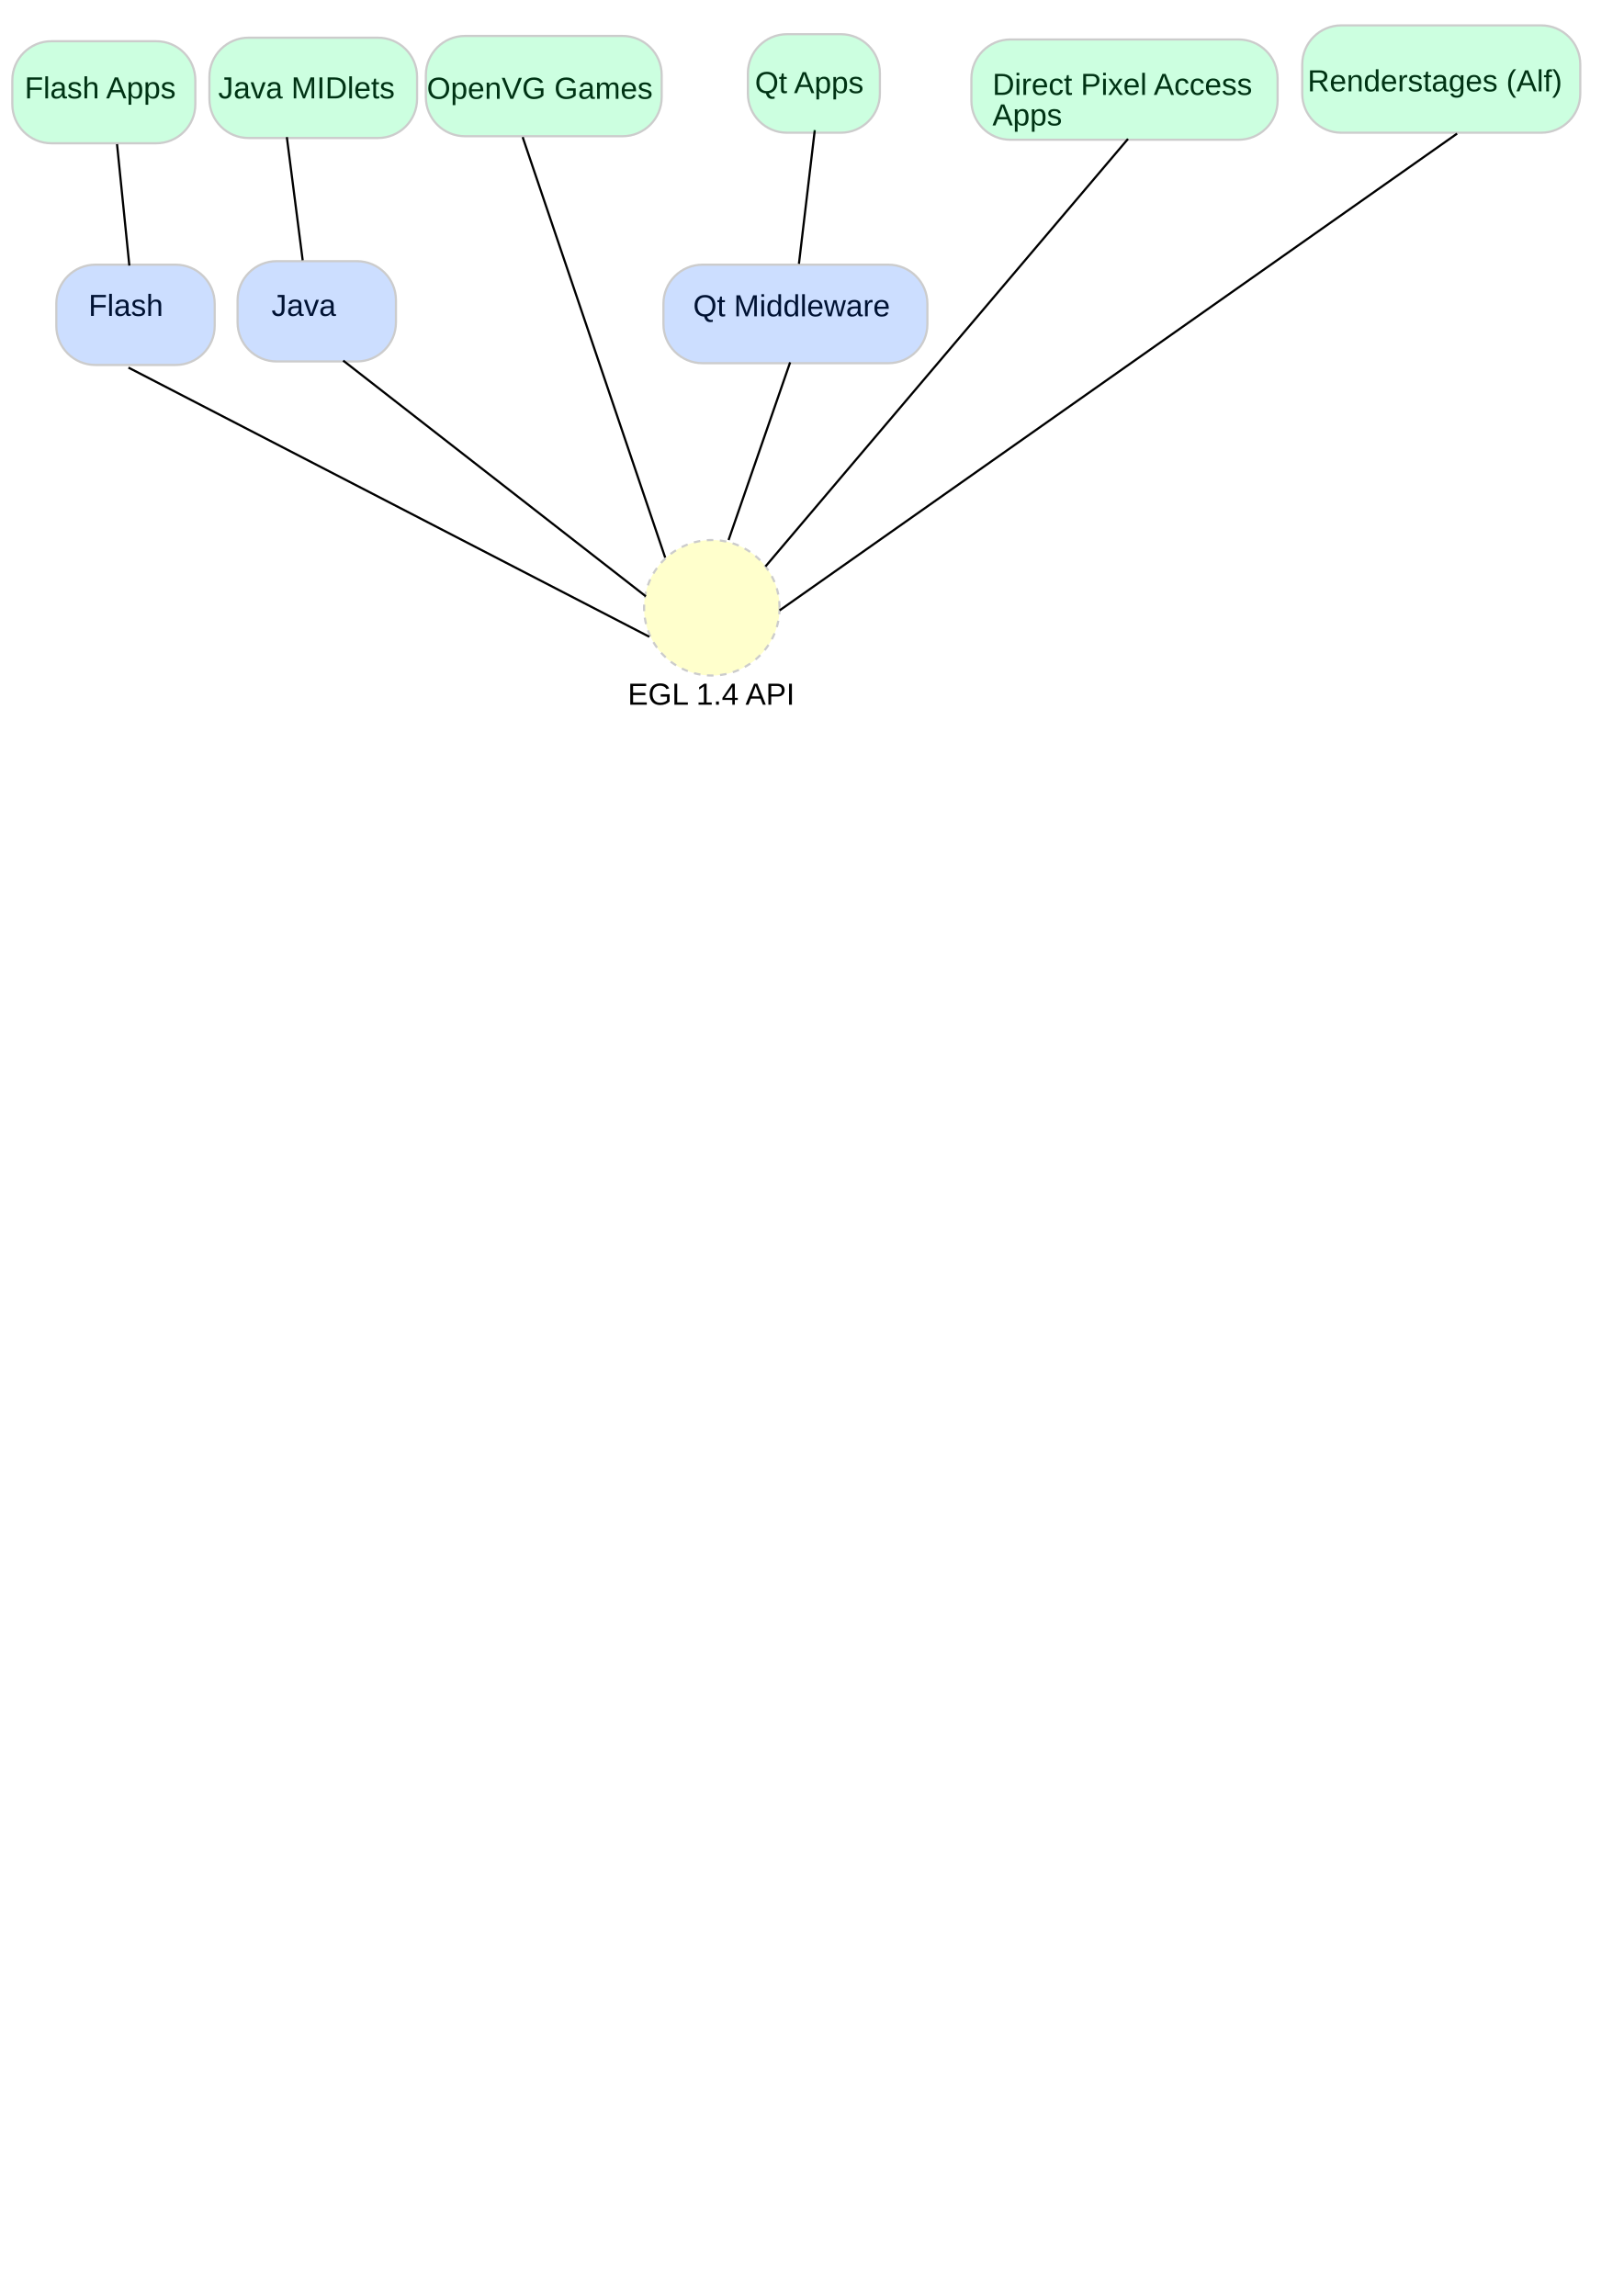
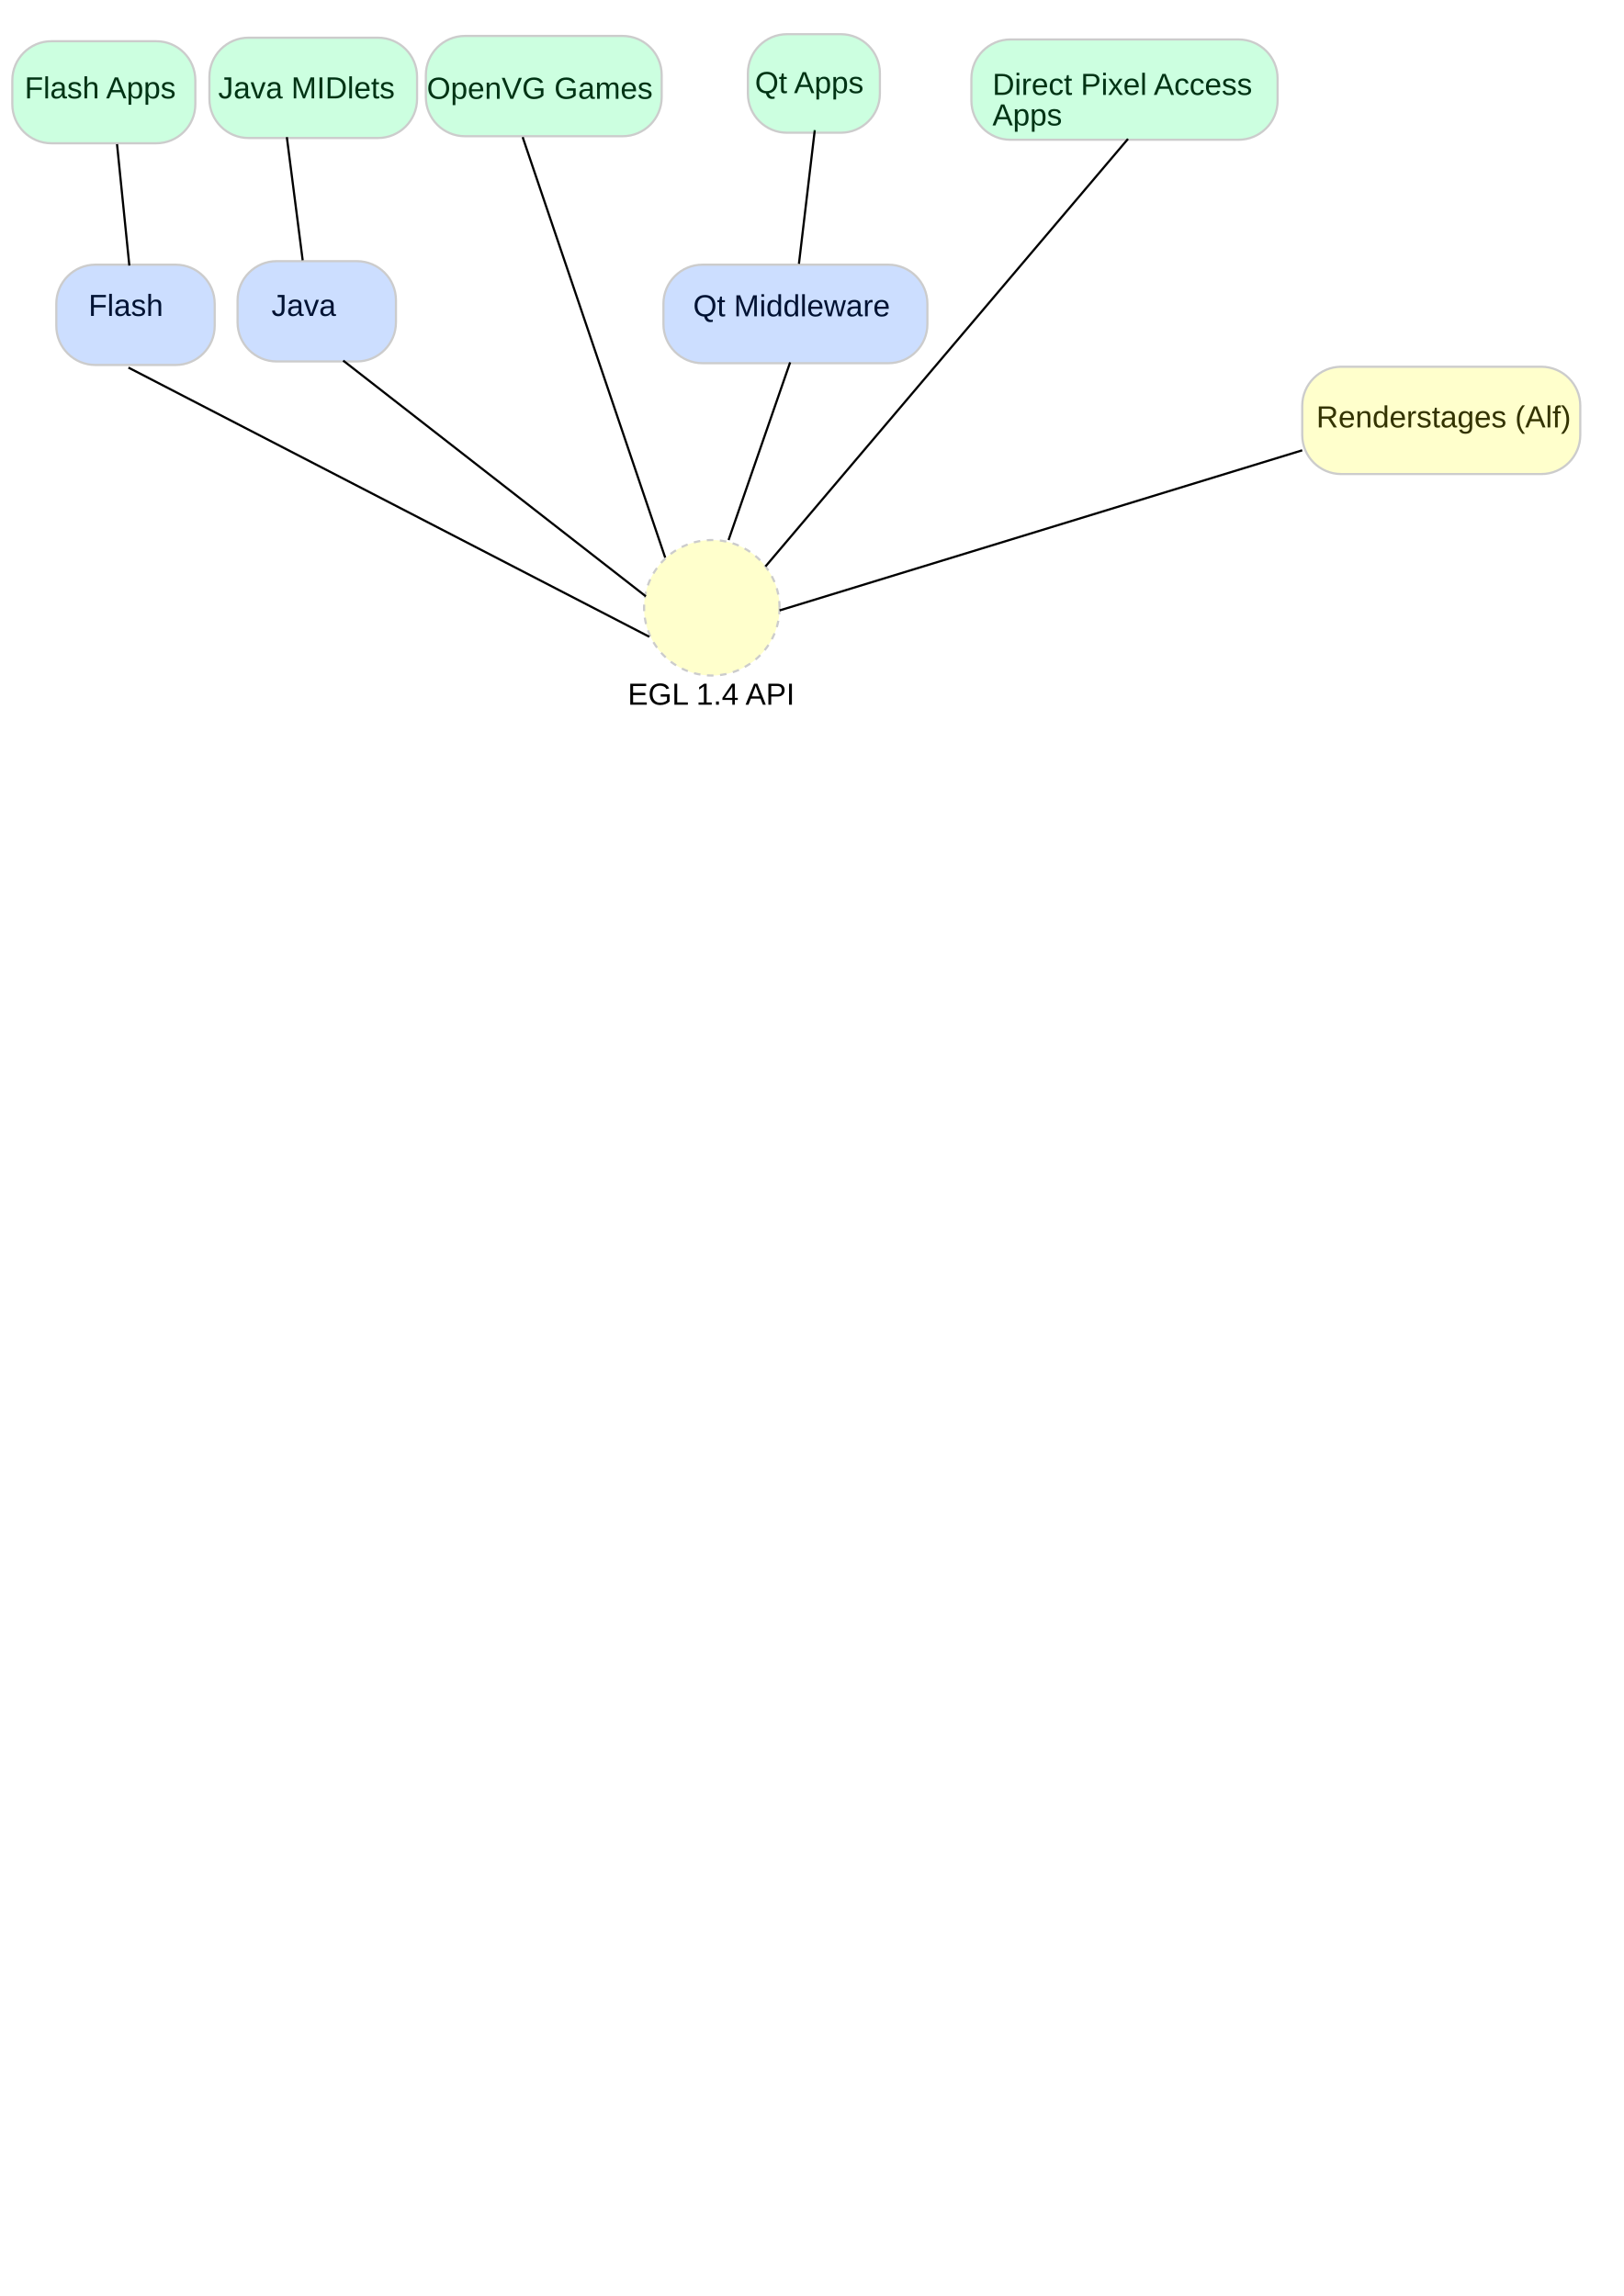
<svg xmlns="http://www.w3.org/2000/svg" width="744.094" height="1052.362" id="svg2921">
  <defs id="defs2923">
    </defs>
  <g id="layer1">
    <text xml:space="preserve" style="font-size:14px;font-style:normal;font-variant:normal;font-weight:normal;font-stretch:normal;text-indent:0;text-align:start;text-decoration:none;line-height:100%;letter-spacing:normal;word-spacing:normal;text-transform:none;direction:ltr;block-progression:tb;writing-mode:lr-tb;text-anchor:start;opacity:1;fill:#000000;fill-opacity:1;fill-rule:nonzero;stroke:none;stroke-width:1px;stroke-linecap:butt;stroke-linejoin:miter;marker:none;marker-start:none;marker-mid:none;marker-end:none;stroke-miterlimit:4;stroke-dasharray:none;stroke-dashoffset:0;stroke-opacity:1;visibility:visible;display:inline;overflow:visible;enable-background:accumulate;font-family:Arial;-inkscape-font-specification:Arial" x="287.673" y="323.007" id="text2931">
      <tspan id="tspan2933" x="287.673" y="323.007">EGL 1.4 API</tspan>
    </text>
    <text xml:space="preserve" style="font-size:14px;font-style:normal;font-variant:normal;font-weight:normal;font-stretch:normal;text-indent:0;text-align:start;text-decoration:none;line-height:100%;letter-spacing:normal;word-spacing:normal;text-transform:none;direction:ltr;block-progression:tb;writing-mode:lr-tb;text-anchor:start;fill:#000000;fill-opacity:1;fill-rule:nonzero;stroke:none;stroke-width:1px;stroke-linecap:butt;stroke-linejoin:miter;marker:none;marker-start:none;marker-mid:none;marker-end:none;stroke-miterlimit:4;stroke-dasharray:none;stroke-dashoffset:0;stroke-opacity:1;visibility:visible;display:inline;overflow:visible;enable-background:accumulate;font-family:Arial;-inkscape-font-specification:Arial" x="40.553" y="144.805" id="text2935">
      <tspan id="tspan2937" x="40.553" y="144.805">Flash</tspan>
    </text>
    <text xml:space="preserve" style="font-size:14px;font-style:normal;font-variant:normal;font-weight:normal;font-stretch:normal;text-indent:0;text-align:start;text-decoration:none;line-height:100%;letter-spacing:normal;word-spacing:normal;text-transform:none;direction:ltr;block-progression:tb;writing-mode:lr-tb;text-anchor:start;fill:#000000;fill-opacity:1;fill-rule:nonzero;stroke:none;stroke-width:1px;stroke-linecap:butt;stroke-linejoin:miter;marker:none;marker-start:none;marker-mid:none;marker-end:none;stroke-miterlimit:4;stroke-dasharray:none;stroke-dashoffset:0;stroke-opacity:1;visibility:visible;display:inline;overflow:visible;enable-background:accumulate;font-family:Arial;-inkscape-font-specification:Arial" x="124.424" y="144.805" id="text2939">
      <tspan id="tspan2941" x="124.424" y="144.805">Java</tspan>
    </text>
    <text xml:space="preserve" style="font-size:14px;font-style:normal;font-variant:normal;font-weight:normal;font-stretch:normal;text-indent:0;text-align:start;text-decoration:none;line-height:100%;letter-spacing:normal;word-spacing:normal;text-transform:none;direction:ltr;block-progression:tb;writing-mode:lr-tb;text-anchor:start;fill:#000000;fill-opacity:1;fill-rule:nonzero;stroke:none;stroke-width:1px;stroke-linecap:butt;stroke-linejoin:miter;marker:none;marker-start:none;marker-mid:none;marker-end:none;stroke-miterlimit:4;stroke-dasharray:none;stroke-dashoffset:0;stroke-opacity:1;visibility:visible;display:inline;overflow:visible;enable-background:accumulate;font-family:Arial;-inkscape-font-specification:Arial" x="317.65" y="144.982" id="text2947">
      <tspan id="tspan2949" x="317.65" y="144.982">Qt Middleware</tspan>
    </text>
-     <g id="g2997" transform="translate(-75.80645,-113.7097)">
-       <text id="text2943" y="158.992" x="271.429" style="font-size:14px;font-style:normal;font-variant:normal;font-weight:normal;font-stretch:normal;text-indent:0;text-align:start;text-decoration:none;line-height:100%;letter-spacing:normal;word-spacing:normal;text-transform:none;direction:ltr;block-progression:tb;writing-mode:lr-tb;text-anchor:start;opacity:1;fill:#000000;fill-opacity:1;fill-rule:nonzero;stroke:none;stroke-width:1px;stroke-linecap:butt;stroke-linejoin:miter;marker:none;marker-start:none;marker-mid:none;marker-end:none;stroke-miterlimit:4;stroke-dasharray:none;stroke-dashoffset:0;stroke-opacity:1;visibility:visible;display:inline;overflow:visible;enable-background:accumulate;font-family:Arial;-inkscape-font-specification:Arial" xml:space="preserve">
-         <tspan y="158.992" x="271.429" id="tspan2945">OpenVG Games</tspan>
-       </text>
-       <text id="text2951" y="157.201" x="530.622" style="font-size:14px;font-style:normal;font-variant:normal;font-weight:normal;font-stretch:normal;text-indent:0;text-align:start;text-decoration:none;line-height:100%;letter-spacing:normal;word-spacing:normal;text-transform:none;direction:ltr;block-progression:tb;writing-mode:lr-tb;text-anchor:start;opacity:1;fill:#000000;fill-opacity:1;fill-rule:nonzero;stroke:none;stroke-width:1px;stroke-linecap:butt;stroke-linejoin:miter;marker:none;marker-start:none;marker-mid:none;marker-end:none;stroke-miterlimit:4;stroke-dasharray:none;stroke-dashoffset:0;stroke-opacity:1;visibility:visible;display:inline;overflow:visible;enable-background:accumulate;font-family:Arial;-inkscape-font-specification:Arial" xml:space="preserve">
-         <tspan y="157.201" x="530.622" id="tspan2953">Direct Pixel Access</tspan>
-         <tspan id="tspan2955" y="171.201" x="530.622">Apps</tspan>
-       </text>
-       <text id="text2957" y="158.814" x="87.097" style="font-size:14px;font-style:normal;font-variant:normal;font-weight:normal;font-stretch:normal;text-indent:0;text-align:start;text-decoration:none;line-height:100%;letter-spacing:normal;word-spacing:normal;text-transform:none;direction:ltr;block-progression:tb;writing-mode:lr-tb;text-anchor:start;opacity:1;fill:#000000;fill-opacity:1;fill-rule:nonzero;stroke:none;stroke-width:1px;stroke-linecap:butt;stroke-linejoin:miter;marker:none;marker-start:none;marker-mid:none;marker-end:none;stroke-miterlimit:4;stroke-dasharray:none;stroke-dashoffset:0;stroke-opacity:1;visibility:visible;display:inline;overflow:visible;enable-background:accumulate;font-family:Arial;-inkscape-font-specification:Arial" xml:space="preserve">
-         <tspan y="158.814" x="87.097" id="tspan2959">Flash Apps</tspan>
-       </text>
-       <text id="text2961" y="158.814" x="175.806" style="font-size:14px;font-style:normal;font-variant:normal;font-weight:normal;font-stretch:normal;text-indent:0;text-align:start;text-decoration:none;line-height:100%;letter-spacing:normal;word-spacing:normal;text-transform:none;direction:ltr;block-progression:tb;writing-mode:lr-tb;text-anchor:start;opacity:1;fill:#000000;fill-opacity:1;fill-rule:nonzero;stroke:none;stroke-width:1px;stroke-linecap:butt;stroke-linejoin:miter;marker:none;marker-start:none;marker-mid:none;marker-end:none;stroke-miterlimit:4;stroke-dasharray:none;stroke-dashoffset:0;stroke-opacity:1;visibility:visible;display:inline;overflow:visible;enable-background:accumulate;font-family:Arial;-inkscape-font-specification:Arial" xml:space="preserve">
-         <tspan y="158.814" x="175.806" id="tspan2963">Java MIDlets</tspan>
-       </text>
-       <text id="text2965" y="156.394" x="421.774" style="font-size:14px;font-style:normal;font-variant:normal;font-weight:normal;font-stretch:normal;text-indent:0;text-align:start;text-decoration:none;line-height:100%;letter-spacing:normal;word-spacing:normal;text-transform:none;direction:ltr;block-progression:tb;writing-mode:lr-tb;text-anchor:start;opacity:1;fill:#000000;fill-opacity:1;fill-rule:nonzero;stroke:none;stroke-width:1px;stroke-linecap:butt;stroke-linejoin:miter;marker:none;marker-start:none;marker-mid:none;marker-end:none;stroke-miterlimit:4;stroke-dasharray:none;stroke-dashoffset:0;stroke-opacity:1;visibility:visible;display:inline;overflow:visible;enable-background:accumulate;font-family:Arial;-inkscape-font-specification:Arial" xml:space="preserve">
-         <tspan y="156.394" x="421.774" id="tspan2967">Qt Apps</tspan>
-       </text>
-       <text id="text2969" y="155.588" x="675" style="font-size:14px;font-style:normal;font-variant:normal;font-weight:normal;font-stretch:normal;text-indent:0;text-align:start;text-decoration:none;line-height:100%;letter-spacing:normal;word-spacing:normal;text-transform:none;direction:ltr;block-progression:tb;writing-mode:lr-tb;text-anchor:start;opacity:1;fill:#000000;fill-opacity:1;fill-rule:nonzero;stroke:none;stroke-width:1px;stroke-linecap:butt;stroke-linejoin:miter;marker:none;marker-start:none;marker-mid:none;marker-end:none;stroke-miterlimit:4;stroke-dasharray:none;stroke-dashoffset:0;stroke-opacity:1;visibility:visible;display:inline;overflow:visible;enable-background:accumulate;font-family:Arial;-inkscape-font-specification:Arial" xml:space="preserve">
-         <tspan y="155.588" x="675" id="tspan2971">Renderstages (Alf)</tspan>
-       </text>
-     </g>
+     <text xml:space="preserve" style="font-size:14px;font-style:normal;font-variant:normal;font-weight:normal;font-stretch:normal;text-indent:0;text-align:start;text-decoration:none;line-height:100%;letter-spacing:normal;word-spacing:normal;text-transform:none;direction:ltr;block-progression:tb;writing-mode:lr-tb;text-anchor:start;fill:#000000;fill-opacity:1;fill-rule:nonzero;stroke:none;stroke-width:1px;stroke-linecap:butt;stroke-linejoin:miter;marker:none;marker-start:none;marker-mid:none;marker-end:none;stroke-miterlimit:4;stroke-dasharray:none;stroke-dashoffset:0;stroke-opacity:1;visibility:visible;display:inline;overflow:visible;enable-background:accumulate;font-family:Arial;-inkscape-font-specification:Arial" x="195.622" y="45.282" id="text2943">
+       <tspan id="tspan2945" x="195.622" y="45.282">OpenVG Games</tspan>
+     </text>
+     <text xml:space="preserve" style="font-size:14px;font-style:normal;font-variant:normal;font-weight:normal;font-stretch:normal;text-indent:0;text-align:start;text-decoration:none;line-height:100%;letter-spacing:normal;word-spacing:normal;text-transform:none;direction:ltr;block-progression:tb;writing-mode:lr-tb;text-anchor:start;fill:#000000;fill-opacity:1;fill-rule:nonzero;stroke:none;stroke-width:1px;stroke-linecap:butt;stroke-linejoin:miter;marker:none;marker-start:none;marker-mid:none;marker-end:none;stroke-miterlimit:4;stroke-dasharray:none;stroke-dashoffset:0;stroke-opacity:1;visibility:visible;display:inline;overflow:visible;enable-background:accumulate;font-family:Arial;-inkscape-font-specification:Arial" x="454.816" y="43.491" id="text2951">
+       <tspan id="tspan2953" x="454.816" y="43.491">Direct Pixel Access</tspan>
+       <tspan x="454.816" y="57.491" id="tspan2955">Apps</tspan>
+     </text>
+     <text xml:space="preserve" style="font-size:14px;font-style:normal;font-variant:normal;font-weight:normal;font-stretch:normal;text-indent:0;text-align:start;text-decoration:none;line-height:100%;letter-spacing:normal;word-spacing:normal;text-transform:none;direction:ltr;block-progression:tb;writing-mode:lr-tb;text-anchor:start;fill:#000000;fill-opacity:1;fill-rule:nonzero;stroke:none;stroke-width:1px;stroke-linecap:butt;stroke-linejoin:miter;marker:none;marker-start:none;marker-mid:none;marker-end:none;stroke-miterlimit:4;stroke-dasharray:none;stroke-dashoffset:0;stroke-opacity:1;visibility:visible;display:inline;overflow:visible;enable-background:accumulate;font-family:Arial;-inkscape-font-specification:Arial" x="11.29" y="45.104" id="text2957">
+       <tspan id="tspan2959" x="11.29" y="45.104">Flash Apps</tspan>
+     </text>
+     <text xml:space="preserve" style="font-size:14px;font-style:normal;font-variant:normal;font-weight:normal;font-stretch:normal;text-indent:0;text-align:start;text-decoration:none;line-height:100%;letter-spacing:normal;word-spacing:normal;text-transform:none;direction:ltr;block-progression:tb;writing-mode:lr-tb;text-anchor:start;fill:#000000;fill-opacity:1;fill-rule:nonzero;stroke:none;stroke-width:1px;stroke-linecap:butt;stroke-linejoin:miter;marker:none;marker-start:none;marker-mid:none;marker-end:none;stroke-miterlimit:4;stroke-dasharray:none;stroke-dashoffset:0;stroke-opacity:1;visibility:visible;display:inline;overflow:visible;enable-background:accumulate;font-family:Arial;-inkscape-font-specification:Arial" x="100" y="45.104" id="text2961">
+       <tspan id="tspan2963" x="100" y="45.104">Java MIDlets</tspan>
+     </text>
+     <text xml:space="preserve" style="font-size:14px;font-style:normal;font-variant:normal;font-weight:normal;font-stretch:normal;text-indent:0;text-align:start;text-decoration:none;line-height:100%;letter-spacing:normal;word-spacing:normal;text-transform:none;direction:ltr;block-progression:tb;writing-mode:lr-tb;text-anchor:start;fill:#000000;fill-opacity:1;fill-rule:nonzero;stroke:none;stroke-width:1px;stroke-linecap:butt;stroke-linejoin:miter;marker:none;marker-start:none;marker-mid:none;marker-end:none;stroke-miterlimit:4;stroke-dasharray:none;stroke-dashoffset:0;stroke-opacity:1;visibility:visible;display:inline;overflow:visible;enable-background:accumulate;font-family:Arial;-inkscape-font-specification:Arial" x="345.968" y="42.685" id="text2965">
+       <tspan id="tspan2967" x="345.968" y="42.685">Qt Apps</tspan>
+     </text>
+     <text xml:space="preserve" style="font-size:14px;font-style:normal;font-variant:normal;font-weight:normal;font-stretch:normal;text-indent:0;text-align:start;text-decoration:none;line-height:100%;letter-spacing:normal;word-spacing:normal;text-transform:none;direction:ltr;block-progression:tb;writing-mode:lr-tb;text-anchor:start;fill:#000000;fill-opacity:1;fill-rule:nonzero;stroke:none;stroke-width:1px;stroke-linecap:butt;stroke-linejoin:miter;marker:none;marker-start:none;marker-mid:none;marker-end:none;stroke-miterlimit:4;stroke-dasharray:none;stroke-dashoffset:0;stroke-opacity:1;visibility:visible;display:inline;overflow:visible;enable-background:accumulate;font-family:Arial;-inkscape-font-specification:Arial" x="603.226" y="195.911" id="text2969">
+       <tspan id="tspan2971" x="603.226" y="195.911">Renderstages (Alf)</tspan>
+     </text>
    <flowRoot xml:space="preserve" id="flowRoot2973" style="fill:#000000;stroke:none;stroke-opacity:1;stroke-width:1px;stroke-linejoin:miter;stroke-linecap:butt;fill-opacity:1;font-family:Arial;font-style:normal;font-weight:normal;font-size:14px;-inkscape-font-specification:Arial;font-stretch:normal;font-variant:normal;text-anchor:start;text-align:start;writing-mode:lr;line-height:100%;text-indent:0;text-decoration:none;letter-spacing:normal;word-spacing:normal;text-transform:none;direction:ltr;block-progression:tb;opacity:1;color:#000000;fill-rule:nonzero;marker:none;marker-start:none;marker-mid:none;marker-end:none;stroke-miterlimit:4;stroke-dasharray:none;stroke-dashoffset:0;visibility:visible;display:inline;overflow:visible;enable-background:accumulate">
      <flowRegion id="flowRegion2975">
        <rect id="rect2977" width="346.774" height="59.677" x="514.516" y="135.427" />
      </flowRegion>
      <flowPara id="flowPara2979" />
    </flowRoot>
    <flowRoot xml:space="preserve" id="flowRoot2981" style="fill:#000000;stroke:none;stroke-opacity:1;stroke-width:1px;stroke-linejoin:miter;stroke-linecap:butt;fill-opacity:1;font-family:Arial;font-style:normal;font-weight:normal;font-size:14px;-inkscape-font-specification:Arial;font-stretch:normal;font-variant:normal;text-anchor:start;text-align:start;writing-mode:lr;line-height:100%;text-indent:0;text-decoration:none;letter-spacing:normal;word-spacing:normal;text-transform:none;direction:ltr;block-progression:tb;opacity:1;color:#000000;fill-rule:nonzero;marker:none;marker-start:none;marker-mid:none;marker-end:none;stroke-miterlimit:4;stroke-dasharray:none;stroke-dashoffset:0;visibility:visible;display:inline;overflow:visible;enable-background:accumulate">
      <flowRegion id="flowRegion2983">
        <rect id="rect2985" width="1019.355" height="84.677" x="33.065" y="138.653" />
      </flowRegion>
      <flowPara id="flowPara2987" />
    </flowRoot>
    <flowRoot xml:space="preserve" id="flowRoot2989" style="fill:#000000;stroke:none;stroke-opacity:1;stroke-width:1px;stroke-linejoin:miter;stroke-linecap:butt;fill-opacity:1;font-family:Arial;font-style:normal;font-weight:normal;font-size:14px;-inkscape-font-specification:Arial;font-stretch:normal;font-variant:normal;text-anchor:start;text-align:start;writing-mode:lr;line-height:100%;text-indent:0;text-decoration:none;letter-spacing:normal;word-spacing:normal;text-transform:none;direction:ltr;block-progression:tb;opacity:1;color:#000000;fill-rule:nonzero;marker:none;marker-start:none;marker-mid:none;marker-end:none;stroke-miterlimit:4;stroke-dasharray:none;stroke-dashoffset:0;visibility:visible;display:inline;overflow:visible;enable-background:accumulate">
      <flowRegion id="flowRegion2991">
        <rect id="rect2993" width="308.871" height="56.452" x="519.355" y="140.265" />
      </flowRegion>
      <flowPara id="flowPara2995" />
    </flowRoot>
    <path style="fill:none;fill-rule:evenodd;stroke:#000000;stroke-width:1px;stroke-linecap:butt;stroke-linejoin:miter;stroke-opacity:1" d="M 131.452,62.846 L 138.71,119.298" id="path3030" />
    <path style="fill:none;fill-rule:evenodd;stroke:#000000;stroke-width:1px;stroke-linecap:butt;stroke-linejoin:miter;stroke-opacity:1" d="M 239.516,62.846 L 304.839,255.588" id="path3032" />
    <path style="fill:none;fill-rule:evenodd;stroke:#000000;stroke-width:1px;stroke-linecap:butt;stroke-linejoin:miter;stroke-opacity:1" d="M 373.387,59.62 L 366.129,120.911" id="path3034" />
    <path style="fill:none;fill-rule:evenodd;stroke:#000000;stroke-width:1px;stroke-linecap:butt;stroke-linejoin:miter;stroke-opacity:1" d="M 362.097,166.072 L 333.871,247.523" id="path3036" />
    <path style="fill:none;fill-rule:evenodd;stroke:#000000;stroke-width:1px;stroke-linecap:butt;stroke-linejoin:miter;stroke-opacity:1" d="M 516.935,63.653 L 350.806,259.62" id="path3038" />
-     <path style="fill:none;fill-rule:evenodd;stroke:#000000;stroke-width:1px;stroke-linecap:butt;stroke-linejoin:miter;stroke-opacity:1" d="M 667.742,61.233 L 357.258,279.782" id="path3040" />
+     <path style="fill:none;fill-rule:evenodd;stroke:#000000;stroke-width:1px;stroke-linecap:butt;stroke-linejoin:miter;stroke-opacity:1" d="M 596.774,206.394 L 357.258,279.782" id="path3040" />
    <path style="fill:none;fill-rule:evenodd;stroke:#000000;stroke-width:1px;stroke-linecap:butt;stroke-linejoin:miter;stroke-opacity:1" d="M 157.258,165.265 L 295.968,273.33" id="path3838" />
    <path style="opacity:0.2;fill:#ffff00;fill-opacity:1;stroke:#000000;stroke-width:1;stroke-miterlimit:4;stroke-dasharray:3, 3;stroke-dashoffset:0;stroke-opacity:1" id="path3840" d="M 392.742,367.282 A 31.048,31.048 0 1 1 330.645,367.282 A 31.048,31.048 0 1 1 392.742,367.282 z" transform="translate(-35.48387,-88.70968)" />
    <rect style="opacity:0.2;fill:#0058ff;fill-rule:evenodd;stroke:#000000;stroke-width:1px;stroke-linecap:butt;stroke-linejoin:miter;stroke-opacity:1;fill-opacity:1" id="rect3842" width="72.581" height="45.968" x="108.871" y="119.701" rx="17.915" />
    <rect style="opacity:0.2;fill:#0058ff;fill-rule:evenodd;stroke:#000000;stroke-width:1px;stroke-linecap:butt;stroke-linejoin:miter;stroke-opacity:1;fill-opacity:1" id="rect3844" width="72.581" height="45.968" x="25.806" y="121.314" rx="17.915" />
    <rect style="opacity:0.2;fill:#00ff63;fill-opacity:1;fill-rule:evenodd;stroke:#000000;stroke-width:1px;stroke-linecap:butt;stroke-linejoin:miter;stroke-opacity:1" id="rect3848" width="83.871" height="46.774" x="5.645" y="18.894" rx="17.915" />
    <rect style="opacity:0.2;fill:#00ff63;fill-opacity:1;fill-rule:evenodd;stroke:#000000;stroke-width:1px;stroke-linecap:butt;stroke-linejoin:miter;stroke-opacity:1" id="rect3850" width="95.161" height="45.968" x="95.968" y="17.282" rx="17.915" />
    <rect style="opacity:0.2;fill:#00ff63;fill-opacity:1;fill-rule:evenodd;stroke:#000000;stroke-width:1px;stroke-linecap:butt;stroke-linejoin:miter;stroke-opacity:1" id="rect3852" width="108.065" height="45.968" x="195.161" y="16.475" rx="17.915" />
    <rect style="opacity:0.2;fill:#00ff63;fill-opacity:1;fill-rule:evenodd;stroke:#000000;stroke-width:1px;stroke-linecap:butt;stroke-linejoin:miter;stroke-opacity:1" id="rect3854" width="60.484" height="45.161" x="342.742" y="15.669" rx="17.915" />
    <rect style="opacity:0.2;fill:#00ff63;fill-opacity:1;fill-rule:evenodd;stroke:#000000;stroke-width:1px;stroke-linecap:butt;stroke-linejoin:miter;stroke-opacity:1" id="rect3856" width="140.323" height="45.968" x="445.161" y="18.088" rx="17.915" />
-     <rect style="opacity:0.2;fill:#00ff63;fill-opacity:1;fill-rule:evenodd;stroke:#000000;stroke-width:1px;stroke-linecap:butt;stroke-linejoin:miter;stroke-opacity:1" id="rect3858" width="127.419" height="49.194" x="596.774" y="11.636" rx="17.915" />
+     <rect style="opacity:0.2;fill:#ffff00;fill-opacity:1;fill-rule:evenodd;stroke:#000000;stroke-width:1px;stroke-linecap:butt;stroke-linejoin:miter;stroke-opacity:1" id="rect3858" width="127.419" height="49.194" x="596.774" y="168.088" rx="17.915" />
    <path style="fill:none;fill-rule:evenodd;stroke:#000000;stroke-width:1px;stroke-linecap:butt;stroke-linejoin:miter;stroke-opacity:1" d="M 53.629,66.072 L 59.274,121.717" id="path3860" />
    <rect style="opacity:0.2;fill:#0058ff;fill-opacity:1;fill-rule:evenodd;stroke:#000000;stroke-width:1px;stroke-linecap:butt;stroke-linejoin:miter;stroke-opacity:1" id="rect3862" width="120.968" height="45.161" x="304.032" y="121.314" rx="17.915" />
    <path style="fill:none;fill-rule:evenodd;stroke:#000000;stroke-width:1px;stroke-linecap:butt;stroke-linejoin:miter;stroke-opacity:1" d="M 58.871,168.491 L 297.581,291.878" id="path3877" />
  </g>
</svg>
